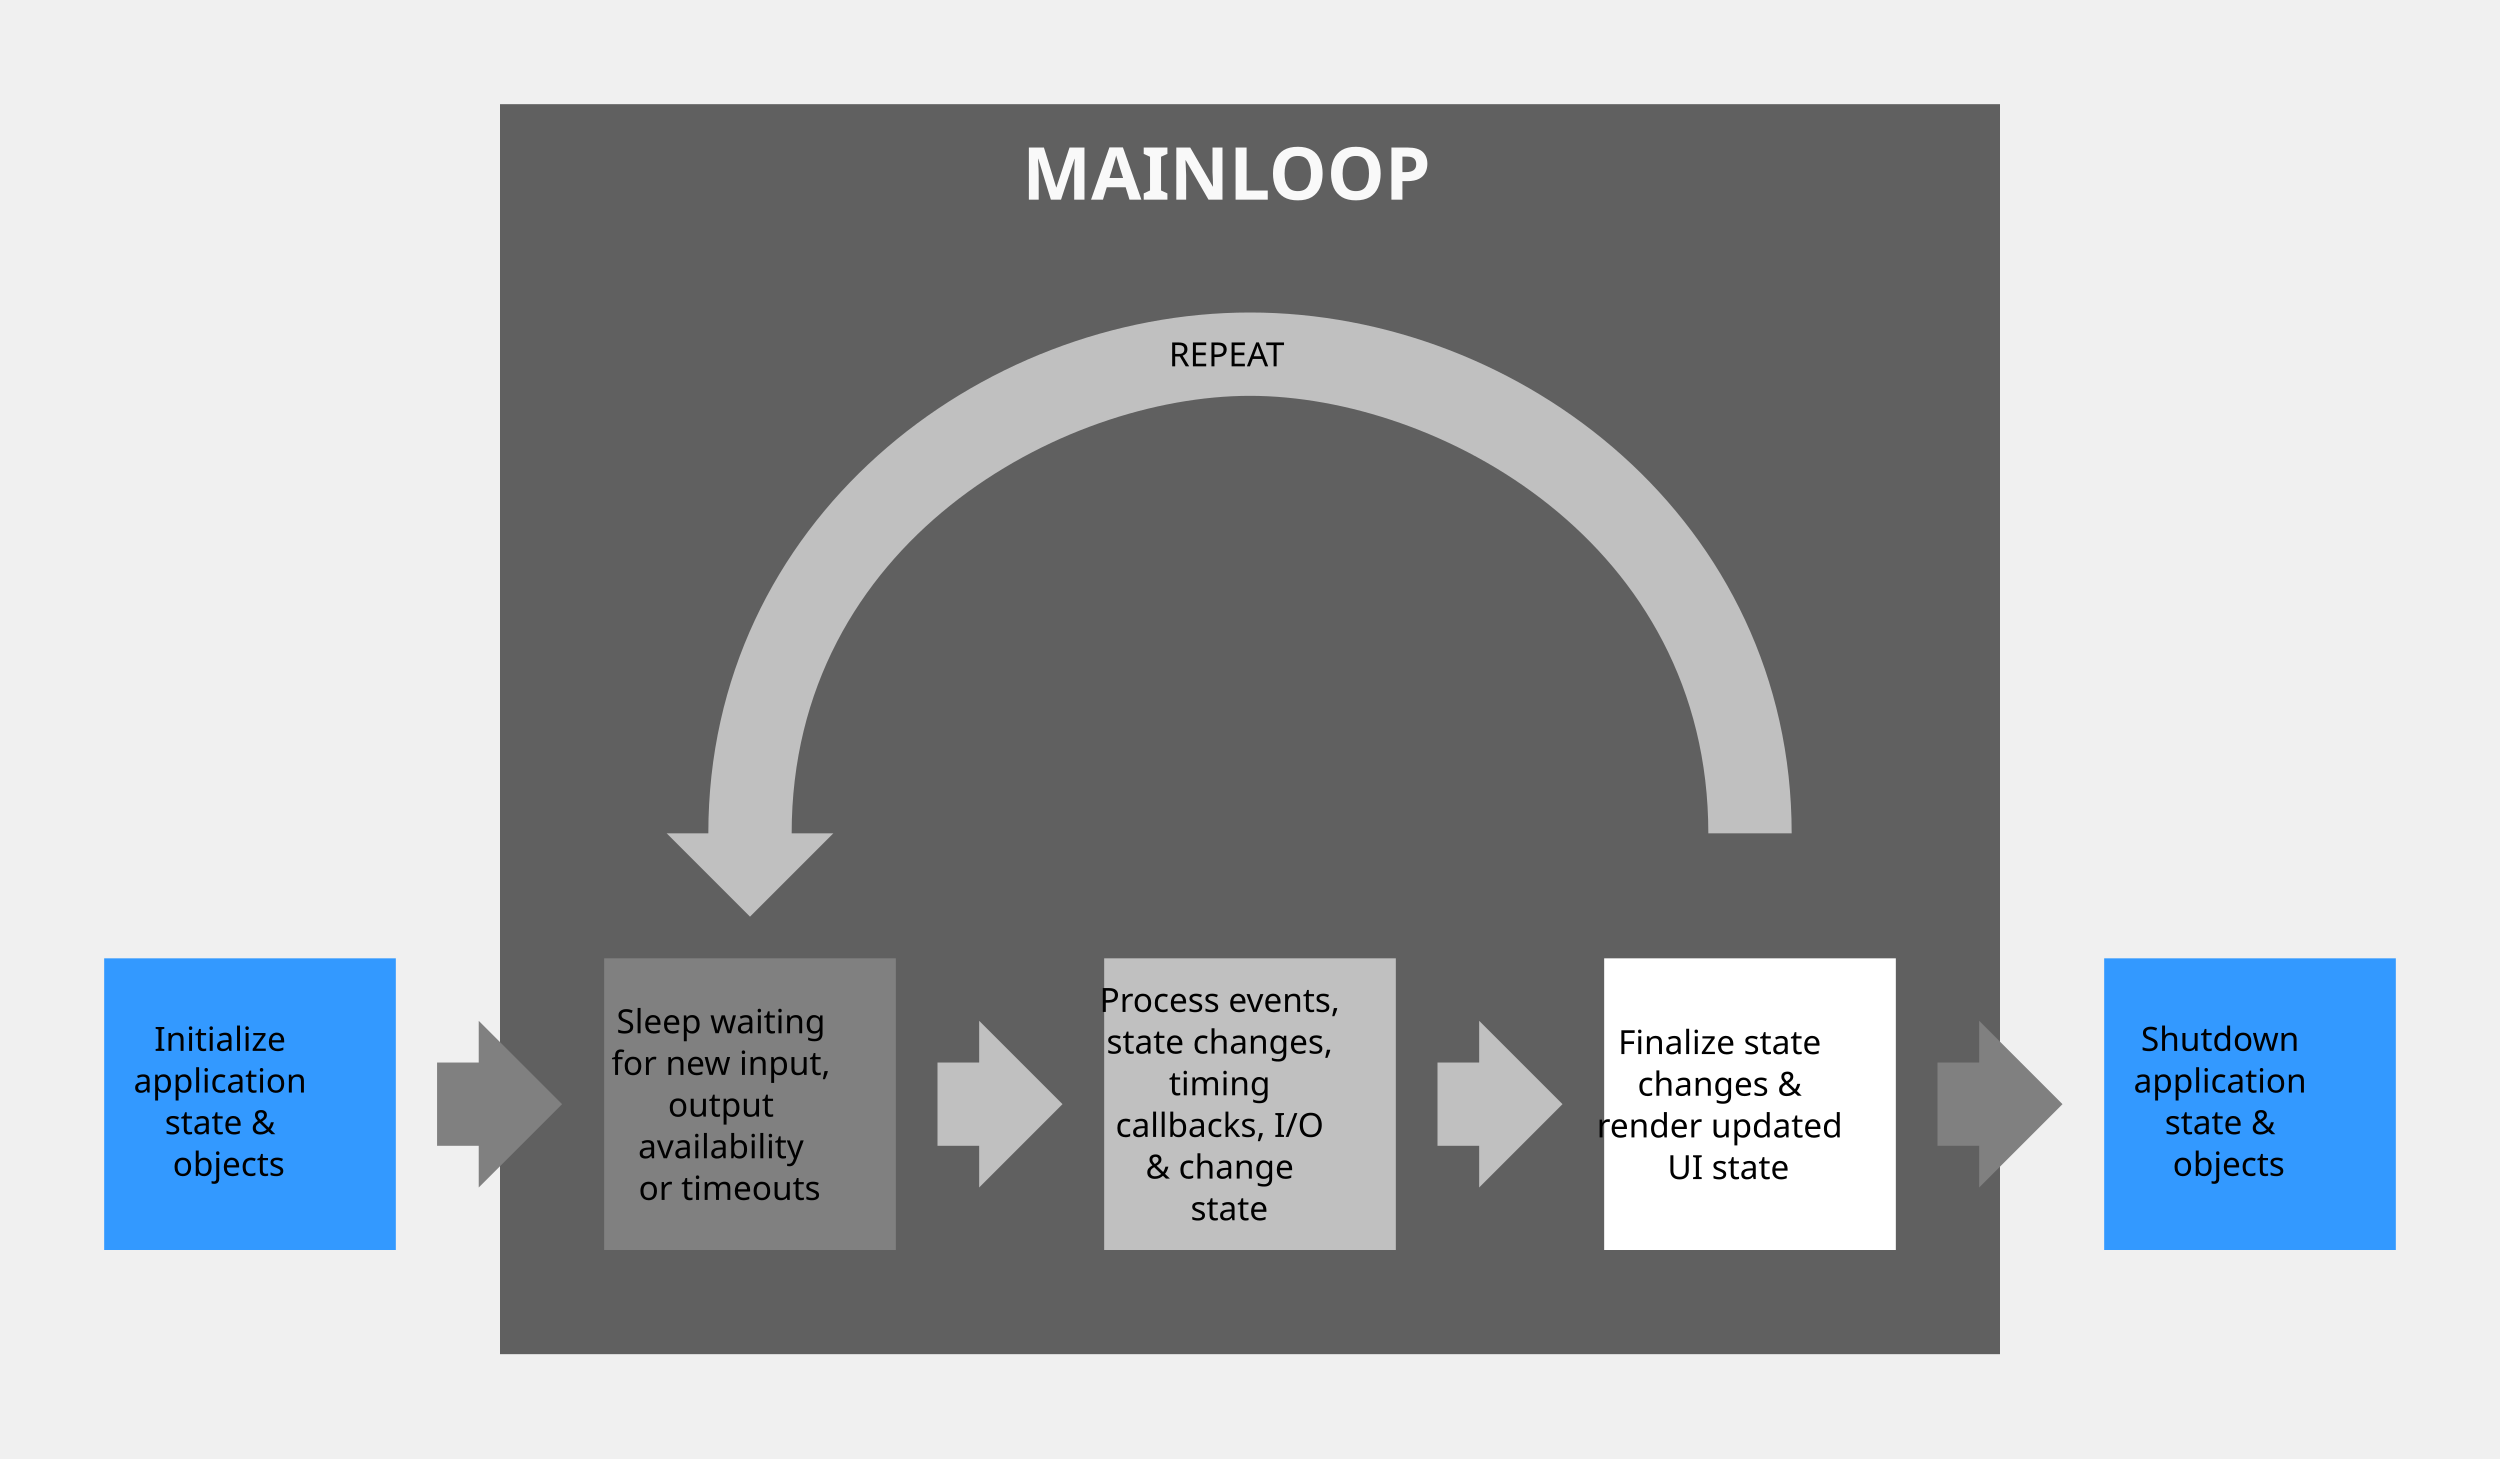
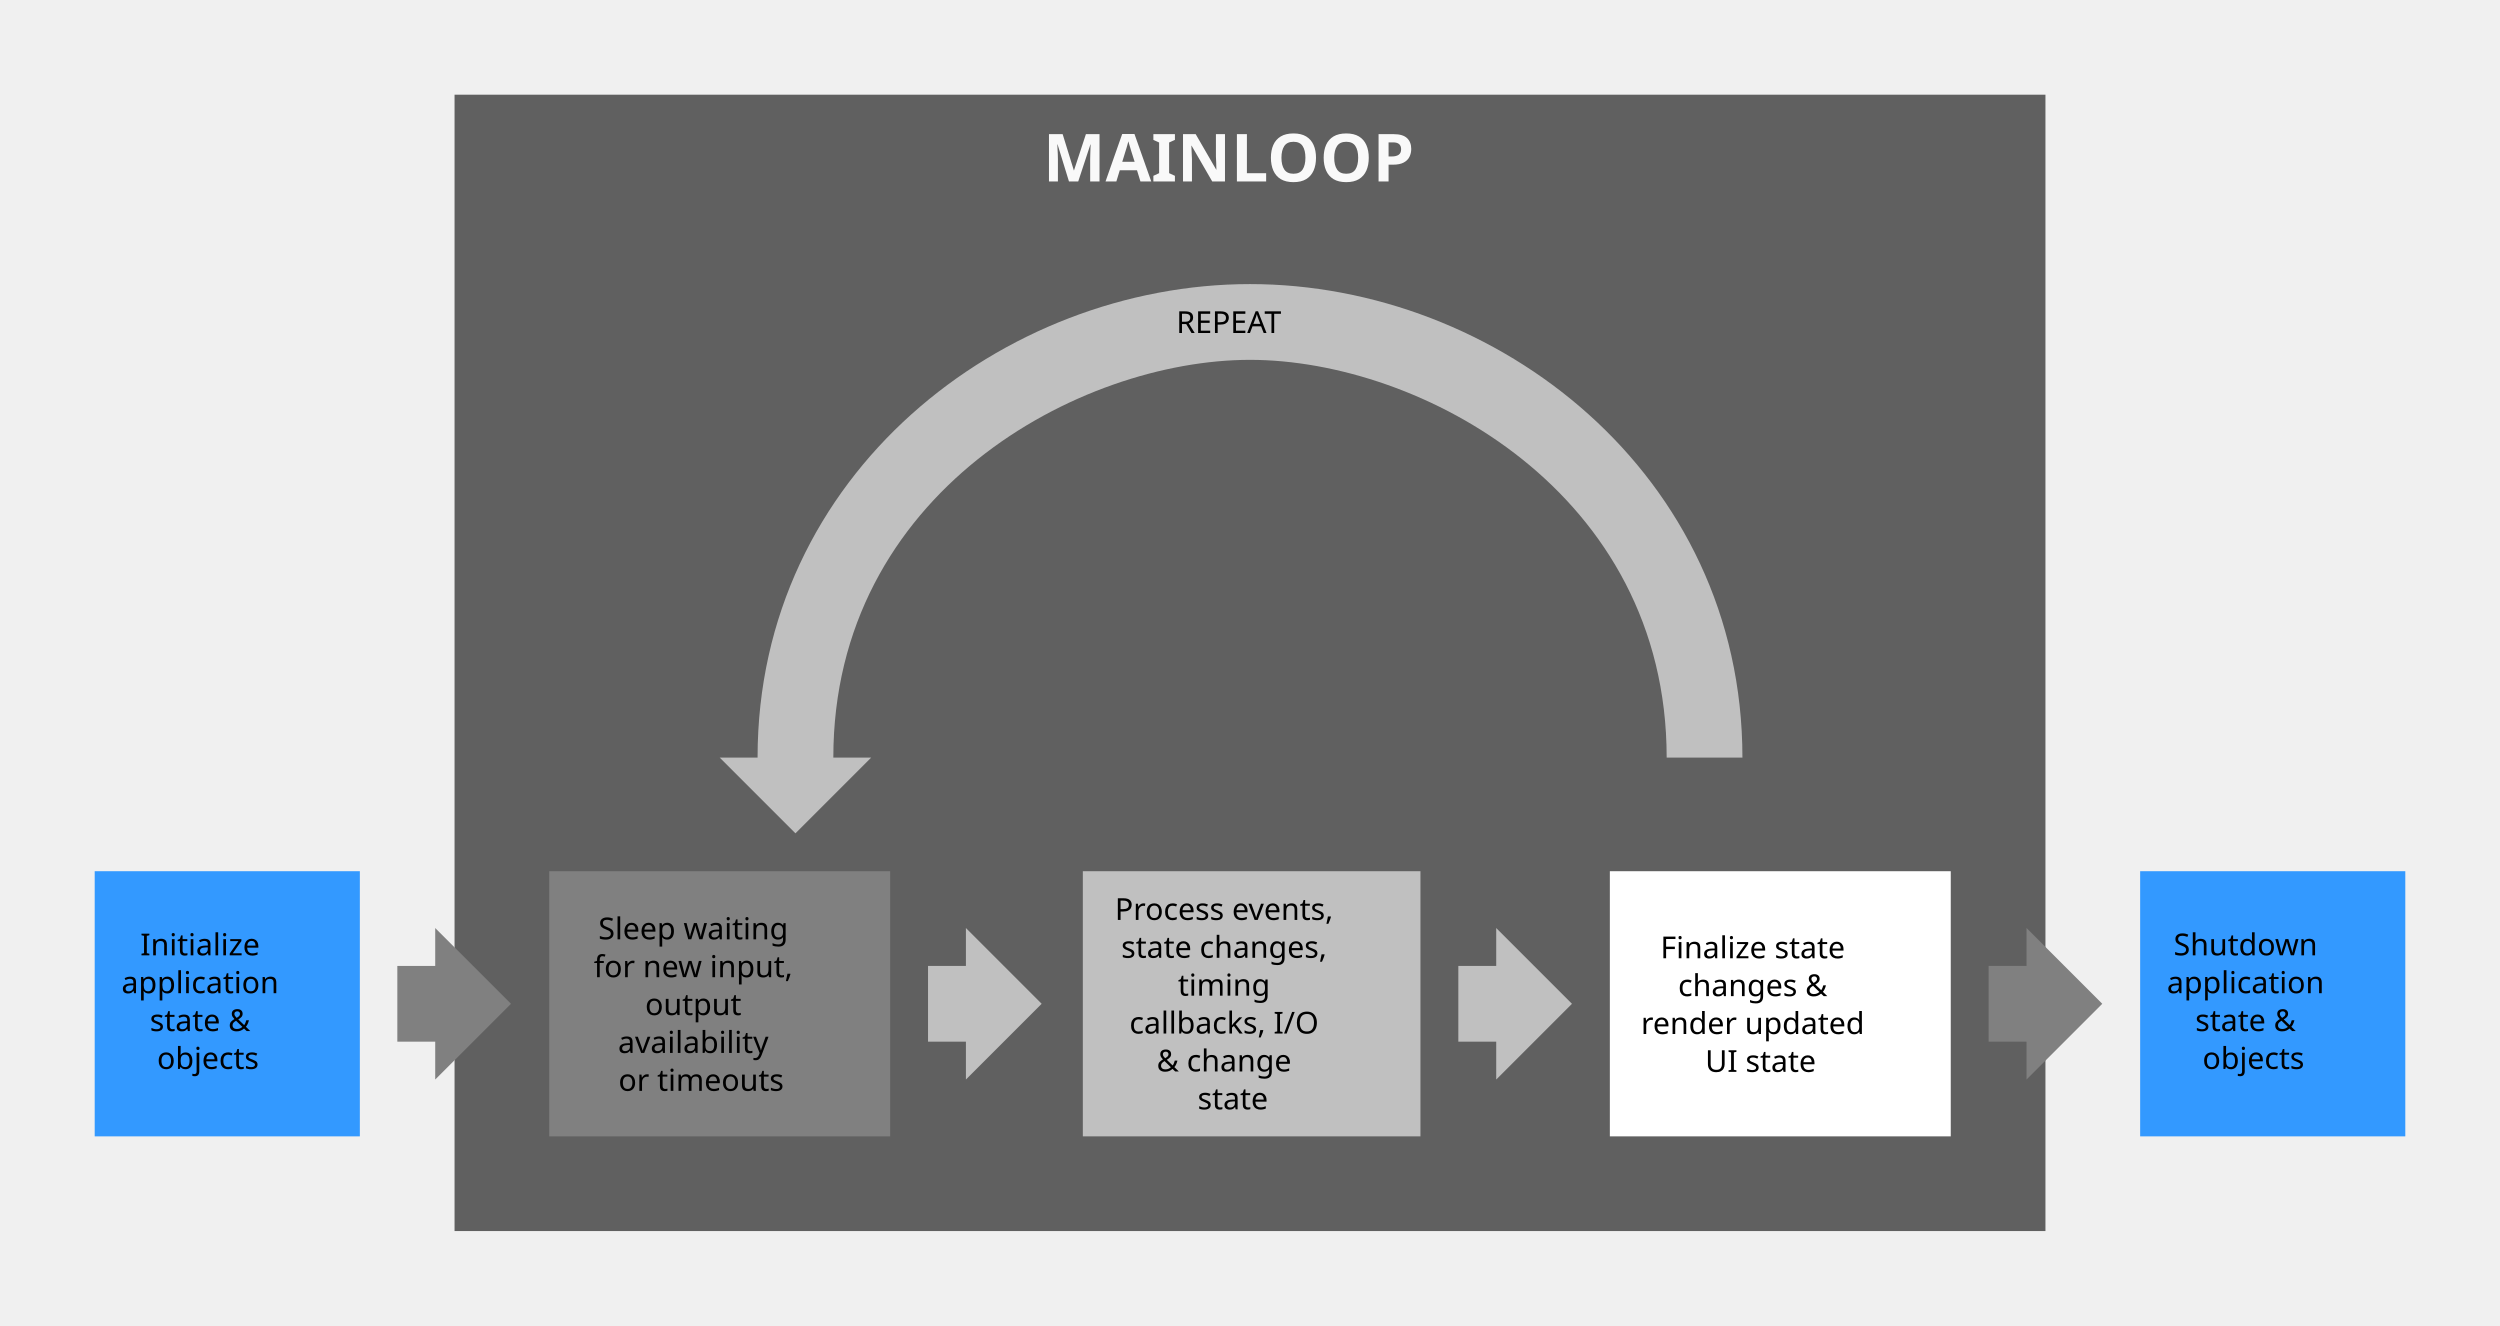
- <svg xmlns="http://www.w3.org/2000/svg" width="600" height="350" viewBox="0 0 600 350" id="svg2" version="1.1">
+ <svg xmlns="http://www.w3.org/2000/svg" width="660" height="350" viewBox="0 0 660 350" id="svg2" version="1.1">
  <defs id="defs4" />
  <g id="layer1" transform="translate(0,-702.3622)">
-     <rect style="opacity:1;fill:#606060;fill-opacity:1;stroke:none;stroke-width:1;stroke-linecap:round;stroke-linejoin:round;stroke-miterlimit:4;stroke-dasharray:none;stroke-dashoffset:0;stroke-opacity:1" id="rect4431" width="360" height="300" x="120" y="727.362" rx="1.40664e-06" ry="1.40664e-06" />
+     <rect style="opacity:1;fill:#606060;fill-opacity:1;stroke:none;stroke-width:1;stroke-linecap:round;stroke-linejoin:round;stroke-miterlimit:4;stroke-dasharray:none;stroke-dashoffset:0;stroke-opacity:1" id="rect4431" width="420" height="300" x="120" y="727.362" rx="1.40664e-06" ry="1.40664e-06" />
    <rect style="opacity:1;fill:#3399ff;fill-opacity:1;stroke:none;stroke-width:1;stroke-linecap:round;stroke-linejoin:round;stroke-miterlimit:4;stroke-dasharray:none;stroke-dashoffset:0;stroke-opacity:1" id="rect4138" width="70" height="70" x="25" y="932.362" rx="1.40664e-06" ry="1.40664e-06" />
    <path style="fill:#808080;fill-opacity:1;fill-rule:evenodd;stroke:none;stroke-width:1;stroke-linecap:butt;stroke-linejoin:miter;stroke-miterlimit:4;stroke-dasharray:none;stroke-opacity:1" d="m 104.896,957.362 0,20 10,0 0,10 20,-20 -20,-20 0,10 z" id="path4140" />
-     <rect style="opacity:1;fill:#808080;fill-opacity:1;stroke:none;stroke-width:1;stroke-linecap:round;stroke-linejoin:round;stroke-miterlimit:4;stroke-dasharray:none;stroke-dashoffset:0;stroke-opacity:1" id="rect4138-4" width="70" height="70" x="145" y="932.362" rx="1.40664e-06" ry="1.40664e-06" />
-     <rect style="opacity:1;fill:#c0c0c0;fill-opacity:1;stroke:none;stroke-width:1;stroke-linecap:round;stroke-linejoin:round;stroke-miterlimit:4;stroke-dasharray:none;stroke-dashoffset:0;stroke-opacity:1" id="rect4138-4-0" width="70" height="70" x="265" y="932.362" rx="1.40664e-06" ry="1.40664e-06" />
-     <path style="fill:#c0c0c0;fill-opacity:1;fill-rule:evenodd;stroke:none;stroke-width:1;stroke-linecap:butt;stroke-linejoin:miter;stroke-miterlimit:4;stroke-dasharray:none;stroke-opacity:1" d="m 225,957.362 0,20 10,0 0,10 20,-20 -20,-20 0,10 z" id="path4140-1" />
-     <rect style="opacity:1;fill:#ffffff;fill-opacity:1;stroke:none;stroke-width:1;stroke-linecap:round;stroke-linejoin:round;stroke-miterlimit:4;stroke-dasharray:none;stroke-dashoffset:0;stroke-opacity:1" id="rect4138-4-0-3" width="70" height="70" x="385" y="932.362" rx="1.40664e-06" ry="1.40664e-06" />
-     <path style="fill:#c0c0c0;fill-opacity:1;fill-rule:evenodd;stroke:none;stroke-width:1;stroke-linecap:butt;stroke-linejoin:miter;stroke-miterlimit:4;stroke-dasharray:none;stroke-opacity:1" d="m 345,957.362 0,20 10,0 0,10 20,-20 -20,-20 0,10 z" id="path4140-1-9" />
-     <rect style="opacity:1;fill:#3399ff;fill-opacity:1;stroke:none;stroke-width:1;stroke-linecap:round;stroke-linejoin:round;stroke-miterlimit:4;stroke-dasharray:none;stroke-dashoffset:0;stroke-opacity:1" id="rect4138-4-0-3-8" width="70" height="70" x="505" y="932.362" rx="1.40664e-06" ry="1.40664e-06" />
-     <path style="fill:#808080;fill-opacity:1;fill-rule:evenodd;stroke:none;stroke-width:1;stroke-linecap:butt;stroke-linejoin:miter;stroke-miterlimit:4;stroke-dasharray:none;stroke-opacity:1" d="m 465,957.362 0,20 10,0 0,10 20,-20 -20,-20 0,10 z" id="path4140-1-9-7" />
-     <path style="fill:#c0c0c0;fill-opacity:1;fill-rule:evenodd;stroke:none;stroke-width:1;stroke-linecap:butt;stroke-linejoin:miter;stroke-miterlimit:4;stroke-dasharray:none;stroke-opacity:1" d="m 430,902.362 c 0,-75 -65,-125 -130,-125 -65,0 -130,50 -130,125 l -10,0 20,20 20,-20 -10,0 c 0,-70 65,-105 110,-105 45,0 110,35 110,105 z" id="path4244" />
+     <rect style="opacity:1;fill:#808080;fill-opacity:1;stroke:none;stroke-width:1;stroke-linecap:round;stroke-linejoin:round;stroke-miterlimit:4;stroke-dasharray:none;stroke-dashoffset:0;stroke-opacity:1" id="rect4138-4" width="90" height="70" x="145" y="932.362" rx="1.4066401e-06" ry="1.40664e-06" />
+     <rect style="opacity:1;fill:#c0c0c0;fill-opacity:1;stroke:none;stroke-width:1;stroke-linecap:round;stroke-linejoin:round;stroke-miterlimit:4;stroke-dasharray:none;stroke-dashoffset:0;stroke-opacity:1" id="rect4138-4-0" width="89.133" height="70" x="285.867" y="932.362" rx="1.40664e-06" ry="1.40664e-06" />
+     <path style="fill:#c0c0c0;fill-opacity:1;fill-rule:evenodd;stroke:none;stroke-width:1;stroke-linecap:butt;stroke-linejoin:miter;stroke-miterlimit:4;stroke-dasharray:none;stroke-opacity:1" d="m 245,957.362 0,20 10,0 0,10 20,-20 -20,-20 0,10 z" id="path4140-1" />
+     <rect style="opacity:1;fill:#ffffff;fill-opacity:1;stroke:none;stroke-width:1;stroke-linecap:round;stroke-linejoin:round;stroke-miterlimit:4;stroke-dasharray:none;stroke-dashoffset:0;stroke-opacity:1" id="rect4138-4-0-3" width="90" height="70" x="425" y="932.362" rx="1.40664e-06" ry="1.40664e-06" />
+     <path style="fill:#c0c0c0;fill-opacity:1;fill-rule:evenodd;stroke:none;stroke-width:1;stroke-linecap:butt;stroke-linejoin:miter;stroke-miterlimit:4;stroke-dasharray:none;stroke-opacity:1" d="m 385,957.362 0,20 10,0 0,10 20,-20 -20,-20 0,10 z" id="path4140-1-9" />
+     <rect style="opacity:1;fill:#3399ff;fill-opacity:1;stroke:none;stroke-width:1;stroke-linecap:round;stroke-linejoin:round;stroke-miterlimit:4;stroke-dasharray:none;stroke-dashoffset:0;stroke-opacity:1" id="rect4138-4-0-3-8" width="70" height="70" x="565" y="932.362" rx="1.40664e-06" ry="1.40664e-06" />
+     <path style="fill:#808080;fill-opacity:1;fill-rule:evenodd;stroke:none;stroke-width:1;stroke-linecap:butt;stroke-linejoin:miter;stroke-miterlimit:4;stroke-dasharray:none;stroke-opacity:1" d="m 525,957.362 0,20 10,0 0,10 20,-20 -20,-20 0,10 z" id="path4140-1-9-7" />
+     <path style="fill:#c0c0c0;fill-opacity:1;fill-rule:evenodd;stroke:none;stroke-width:1;stroke-linecap:butt;stroke-linejoin:miter;stroke-miterlimit:4;stroke-dasharray:none;stroke-opacity:1" d="m 460,902.362 c 0,-75 -65,-125 -130,-125 -65,0 -130,50 -130,125 l -10,0 20,20 20,-20 -10,0 c 0,-70 65,-105 110,-105 45,0 110,35 110,105 z" id="path4244" />
    <text xml:space="preserve" style="font-style:normal;font-variant:normal;font-weight:normal;font-stretch:normal;font-size:8px;line-height:125%;font-family:Elegante;-inkscape-font-specification:Elegante;text-align:center;letter-spacing:0px;word-spacing:0px;text-anchor:middle;fill:#000000;fill-opacity:1;stroke:none;stroke-width:1px;stroke-linecap:butt;stroke-linejoin:miter;stroke-opacity:1" x="60.104" y="954.569" id="text4246">
      <tspan id="tspan4248" x="60.104" y="954.569">Initialize</tspan>
      <tspan x="60.104" y="964.569" id="tspan4250">application</tspan>
      <tspan x="60.104" y="974.569" id="tspan4252">state &amp;</tspan>
      <tspan x="60.104" y="984.569" id="tspan4254">objects</tspan>
    </text>
-     <text xml:space="preserve" style="font-style:normal;font-variant:normal;font-weight:normal;font-stretch:normal;font-size:8px;line-height:125%;font-family:Elegante;-inkscape-font-specification:Elegante;text-align:center;letter-spacing:0px;word-spacing:0px;text-anchor:middle;fill:#000000;fill-opacity:1;stroke:none;stroke-width:1px;stroke-linecap:butt;stroke-linejoin:miter;stroke-opacity:1" x="180.301" y="950.345" id="text4246-7">
-       <tspan x="180.301" y="950.345" id="tspan4254-8">Sleep waiting</tspan>
-       <tspan x="180.301" y="960.345" id="tspan4292">for new input,</tspan>
-       <tspan x="180.301" y="970.345" id="tspan4294">output</tspan>
-       <tspan x="180.301" y="980.345" id="tspan4298">availability</tspan>
-       <tspan x="180.301" y="990.345" id="tspan4296">or timeouts</tspan>
+     <text xml:space="preserve" style="font-style:normal;font-variant:normal;font-weight:normal;font-stretch:normal;font-size:8px;line-height:125%;font-family:Elegante;-inkscape-font-specification:Elegante;text-align:center;letter-spacing:0px;word-spacing:0px;text-anchor:middle;fill:#000000;fill-opacity:1;stroke:none;stroke-width:1px;stroke-linecap:butt;stroke-linejoin:miter;stroke-opacity:1" x="190.301" y="950.345" id="text4246-7">
+       <tspan x="190.301" y="950.345" id="tspan4254-8">Sleep waiting</tspan>
+       <tspan x="190.301" y="960.345" id="tspan4292">for new input,</tspan>
+       <tspan x="190.301" y="970.345" id="tspan4294">output</tspan>
+       <tspan x="190.301" y="980.345" id="tspan4298">availability</tspan>
+       <tspan x="190.301" y="990.345" id="tspan4296">or timeouts</tspan>
    </text>
-     <text xml:space="preserve" style="font-style:normal;font-variant:normal;font-weight:normal;font-stretch:normal;font-size:8px;line-height:125%;font-family:Elegante;-inkscape-font-specification:Elegante;text-align:center;letter-spacing:0px;word-spacing:0px;text-anchor:middle;fill:#000000;fill-opacity:1;stroke:none;stroke-width:1px;stroke-linecap:butt;stroke-linejoin:miter;stroke-opacity:1" x="300" y="945.221" id="text4246-6">
-       <tspan x="300" y="945.221" id="tspan4254-0">Process events,</tspan>
-       <tspan x="300" y="955.221" id="tspan4323">state changes,</tspan>
-       <tspan x="300" y="965.221" id="tspan4325">timing</tspan>
-       <tspan x="300" y="975.221" id="tspan4327">callbacks, I/O</tspan>
-       <tspan x="300" y="985.221" id="tspan4393">&amp; change</tspan>
-       <tspan x="301.273" y="995.221" id="tspan4329">state </tspan>
+     <text xml:space="preserve" style="font-style:normal;font-variant:normal;font-weight:normal;font-stretch:normal;font-size:8px;line-height:125%;font-family:Elegante;-inkscape-font-specification:Elegante;text-align:center;letter-spacing:0px;word-spacing:0px;text-anchor:middle;fill:#000000;fill-opacity:1;stroke:none;stroke-width:1px;stroke-linecap:butt;stroke-linejoin:miter;stroke-opacity:1" x="330.434" y="945.222" id="text4246-6">
+       <tspan x="330.434" y="945.222" id="tspan4254-0">Process events,</tspan>
+       <tspan x="330.434" y="955.222" id="tspan4323">state changes,</tspan>
+       <tspan x="330.434" y="965.222" id="tspan4325">timing</tspan>
+       <tspan x="330.434" y="975.222" id="tspan4327">callbacks, I/O</tspan>
+       <tspan x="330.434" y="985.222" id="tspan4393">&amp; change</tspan>
+       <tspan x="331.707" y="995.222" id="tspan4329">state </tspan>
    </text>
-     <text xml:space="preserve" style="font-style:normal;font-variant:normal;font-weight:normal;font-stretch:normal;font-size:8px;line-height:125%;font-family:Elegante;-inkscape-font-specification:Elegante;text-align:center;letter-spacing:0px;word-spacing:0px;text-anchor:middle;fill:#000000;fill-opacity:1;stroke:none;stroke-width:1px;stroke-linecap:butt;stroke-linejoin:miter;stroke-opacity:1" x="420" y="955.345" id="text4246-1">
-       <tspan x="420" y="955.345" id="tspan4254-1">Finalize state</tspan>
-       <tspan x="420" y="965.345" id="tspan4354">changes &amp;</tspan>
-       <tspan x="420" y="975.345" id="tspan4356">render updated</tspan>
-       <tspan x="420" y="985.345" id="tspan4358">UI state</tspan>
+     <text xml:space="preserve" style="font-style:normal;font-variant:normal;font-weight:normal;font-stretch:normal;font-size:8px;line-height:125%;font-family:Elegante;-inkscape-font-specification:Elegante;text-align:center;letter-spacing:0px;word-spacing:0px;text-anchor:middle;fill:#000000;fill-opacity:1;stroke:none;stroke-width:1px;stroke-linecap:butt;stroke-linejoin:miter;stroke-opacity:1" x="470" y="955.345" id="text4246-1">
+       <tspan x="470" y="955.345" id="tspan4254-1">Finalize state</tspan>
+       <tspan x="470" y="965.345" id="tspan4354">changes &amp;</tspan>
+       <tspan x="470" y="975.345" id="tspan4356">render updated</tspan>
+       <tspan x="470" y="985.345" id="tspan4358">UI state</tspan>
    </text>
-     <text xml:space="preserve" style="font-style:normal;font-variant:normal;font-weight:normal;font-stretch:normal;font-size:8px;line-height:125%;font-family:Elegante;-inkscape-font-specification:Elegante;text-align:center;letter-spacing:0px;word-spacing:0px;text-anchor:middle;fill:#000000;fill-opacity:1;stroke:none;stroke-width:1px;stroke-linecap:butt;stroke-linejoin:miter;stroke-opacity:1" x="540.104" y="954.569" id="text4246-60">
-       <tspan x="540.104" y="954.569" id="tspan4254-81">Shutdown</tspan>
-       <tspan x="540.104" y="964.569" id="tspan4383">application</tspan>
-       <tspan x="540.104" y="974.569" id="tspan4385">state &amp;</tspan>
-       <tspan x="540.104" y="984.569" id="tspan4387">objects</tspan>
+     <text xml:space="preserve" style="font-style:normal;font-variant:normal;font-weight:normal;font-stretch:normal;font-size:8px;line-height:125%;font-family:Elegante;-inkscape-font-specification:Elegante;text-align:center;letter-spacing:0px;word-spacing:0px;text-anchor:middle;fill:#000000;fill-opacity:1;stroke:none;stroke-width:1px;stroke-linecap:butt;stroke-linejoin:miter;stroke-opacity:1" x="600.104" y="954.569" id="text4246-60">
+       <tspan x="600.104" y="954.569" id="tspan4254-81">Shutdown</tspan>
+       <tspan x="600.104" y="964.569" id="tspan4383">application</tspan>
+       <tspan x="600.104" y="974.569" id="tspan4385">state &amp;</tspan>
+       <tspan x="600.104" y="984.569" id="tspan4387">objects</tspan>
    </text>
-     <text xml:space="preserve" style="font-style:normal;font-variant:normal;font-weight:normal;font-stretch:normal;font-size:8px;line-height:125%;font-family:Elegante;-inkscape-font-specification:Elegante;text-align:center;letter-spacing:0px;word-spacing:0px;text-anchor:middle;fill:#000000;fill-opacity:1;stroke:none;stroke-width:1px;stroke-linecap:butt;stroke-linejoin:miter;stroke-opacity:1" x="299.598" y="790.278" id="text4246-2">
-       <tspan x="299.598" y="790.278" id="tspan4254-6">REPEAT</tspan>
+     <text xml:space="preserve" style="font-style:normal;font-variant:normal;font-weight:normal;font-stretch:normal;font-size:8px;line-height:125%;font-family:Elegante;-inkscape-font-specification:Elegante;text-align:center;letter-spacing:0px;word-spacing:0px;text-anchor:middle;fill:#000000;fill-opacity:1;stroke:none;stroke-width:1px;stroke-linecap:butt;stroke-linejoin:miter;stroke-opacity:1" x="329.598" y="790.278" id="text4246-2">
+       <tspan x="329.598" y="790.278" id="tspan4254-6">REPEAT</tspan>
    </text>
-     <text xml:space="preserve" style="font-style:normal;font-variant:normal;font-weight:normal;font-stretch:normal;font-size:8px;line-height:125%;font-family:Elegante;-inkscape-font-specification:Elegante;text-align:center;letter-spacing:0px;word-spacing:0px;text-anchor:middle;fill:#f9f9f9;fill-opacity:1;stroke:none;stroke-width:1px;stroke-linecap:butt;stroke-linejoin:miter;stroke-opacity:1" x="299.551" y="750.278" id="text4246-2-8">
-       <tspan x="299.551" y="750.278" id="tspan4254-6-1" style="font-style:normal;font-variant:normal;font-weight:bold;font-stretch:normal;font-size:17.5px;font-family:Elegante;-inkscape-font-specification:'Elegante Bold'">MAINLOOP</tspan>
+     <text xml:space="preserve" style="font-style:normal;font-variant:normal;font-weight:normal;font-stretch:normal;font-size:8px;line-height:125%;font-family:Elegante;-inkscape-font-specification:Elegante;text-align:center;letter-spacing:0px;word-spacing:0px;text-anchor:middle;fill:#f9f9f9;fill-opacity:1;stroke:none;stroke-width:1px;stroke-linecap:butt;stroke-linejoin:miter;stroke-opacity:1" x="329.551" y="750.278" id="text4246-2-8">
+       <tspan x="329.551" y="750.278" id="tspan4254-6-1" style="font-style:normal;font-variant:normal;font-weight:bold;font-stretch:normal;font-size:17.5px;font-family:Elegante;-inkscape-font-specification:'Elegante Bold'">MAINLOOP</tspan>
    </text>
  </g>
</svg>
